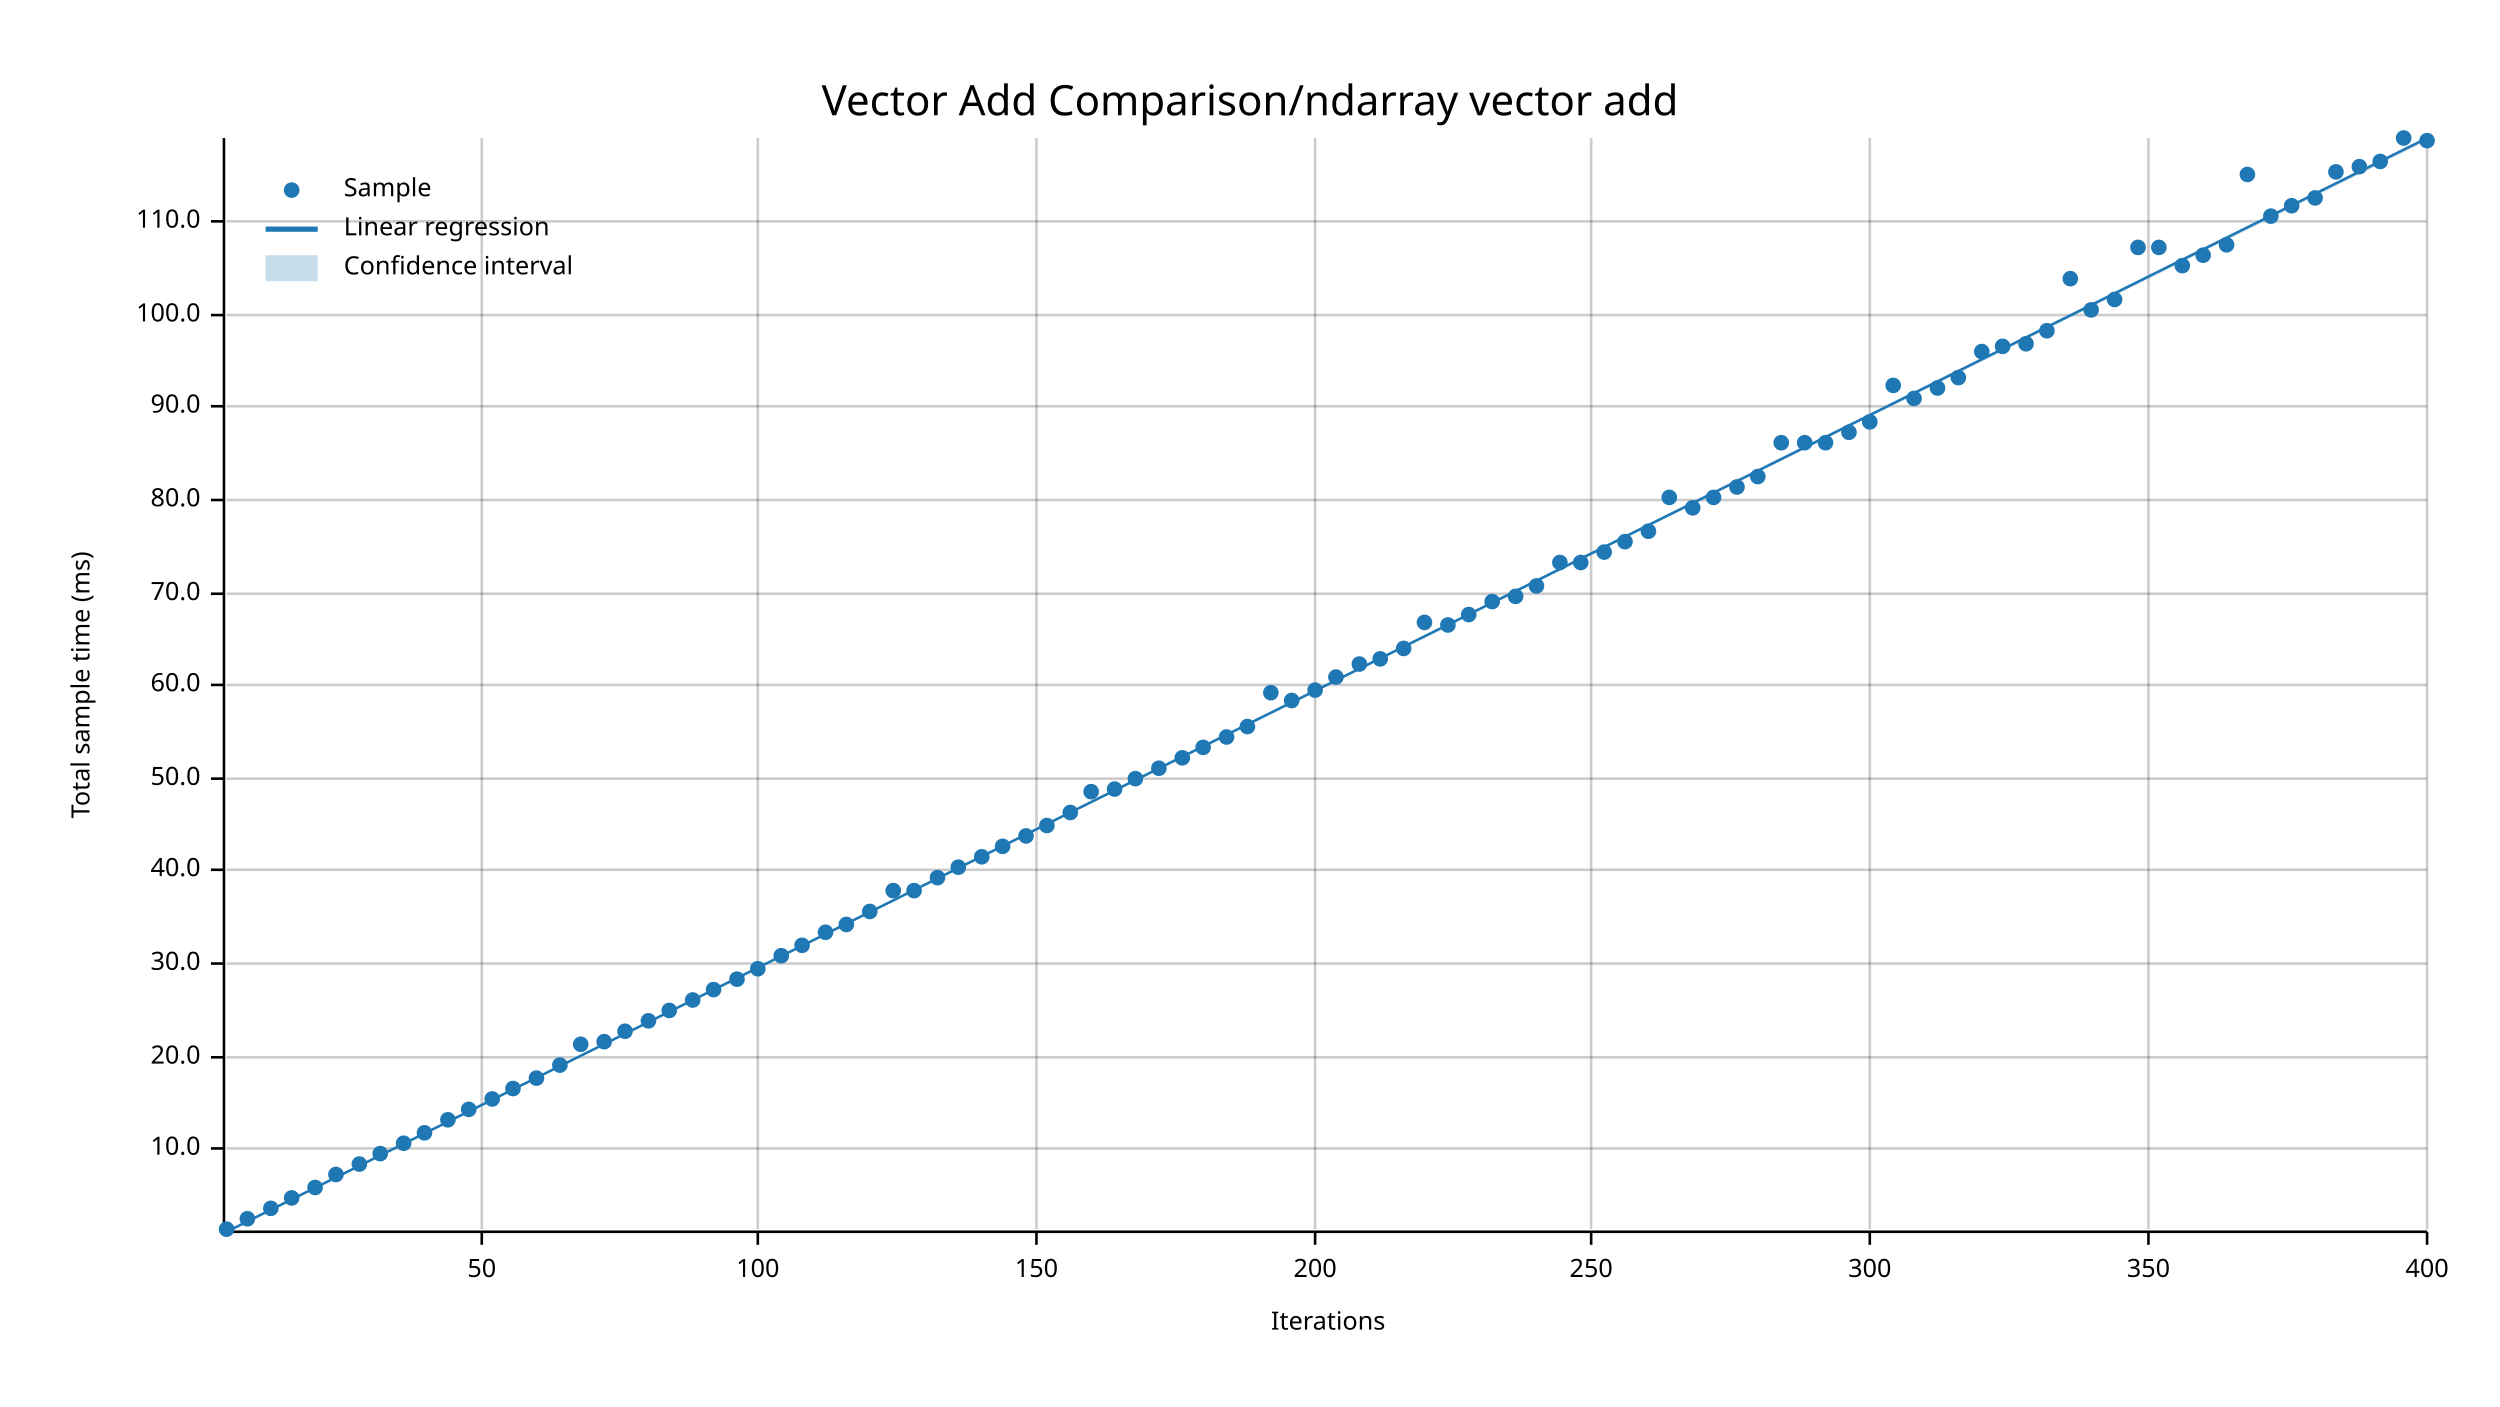
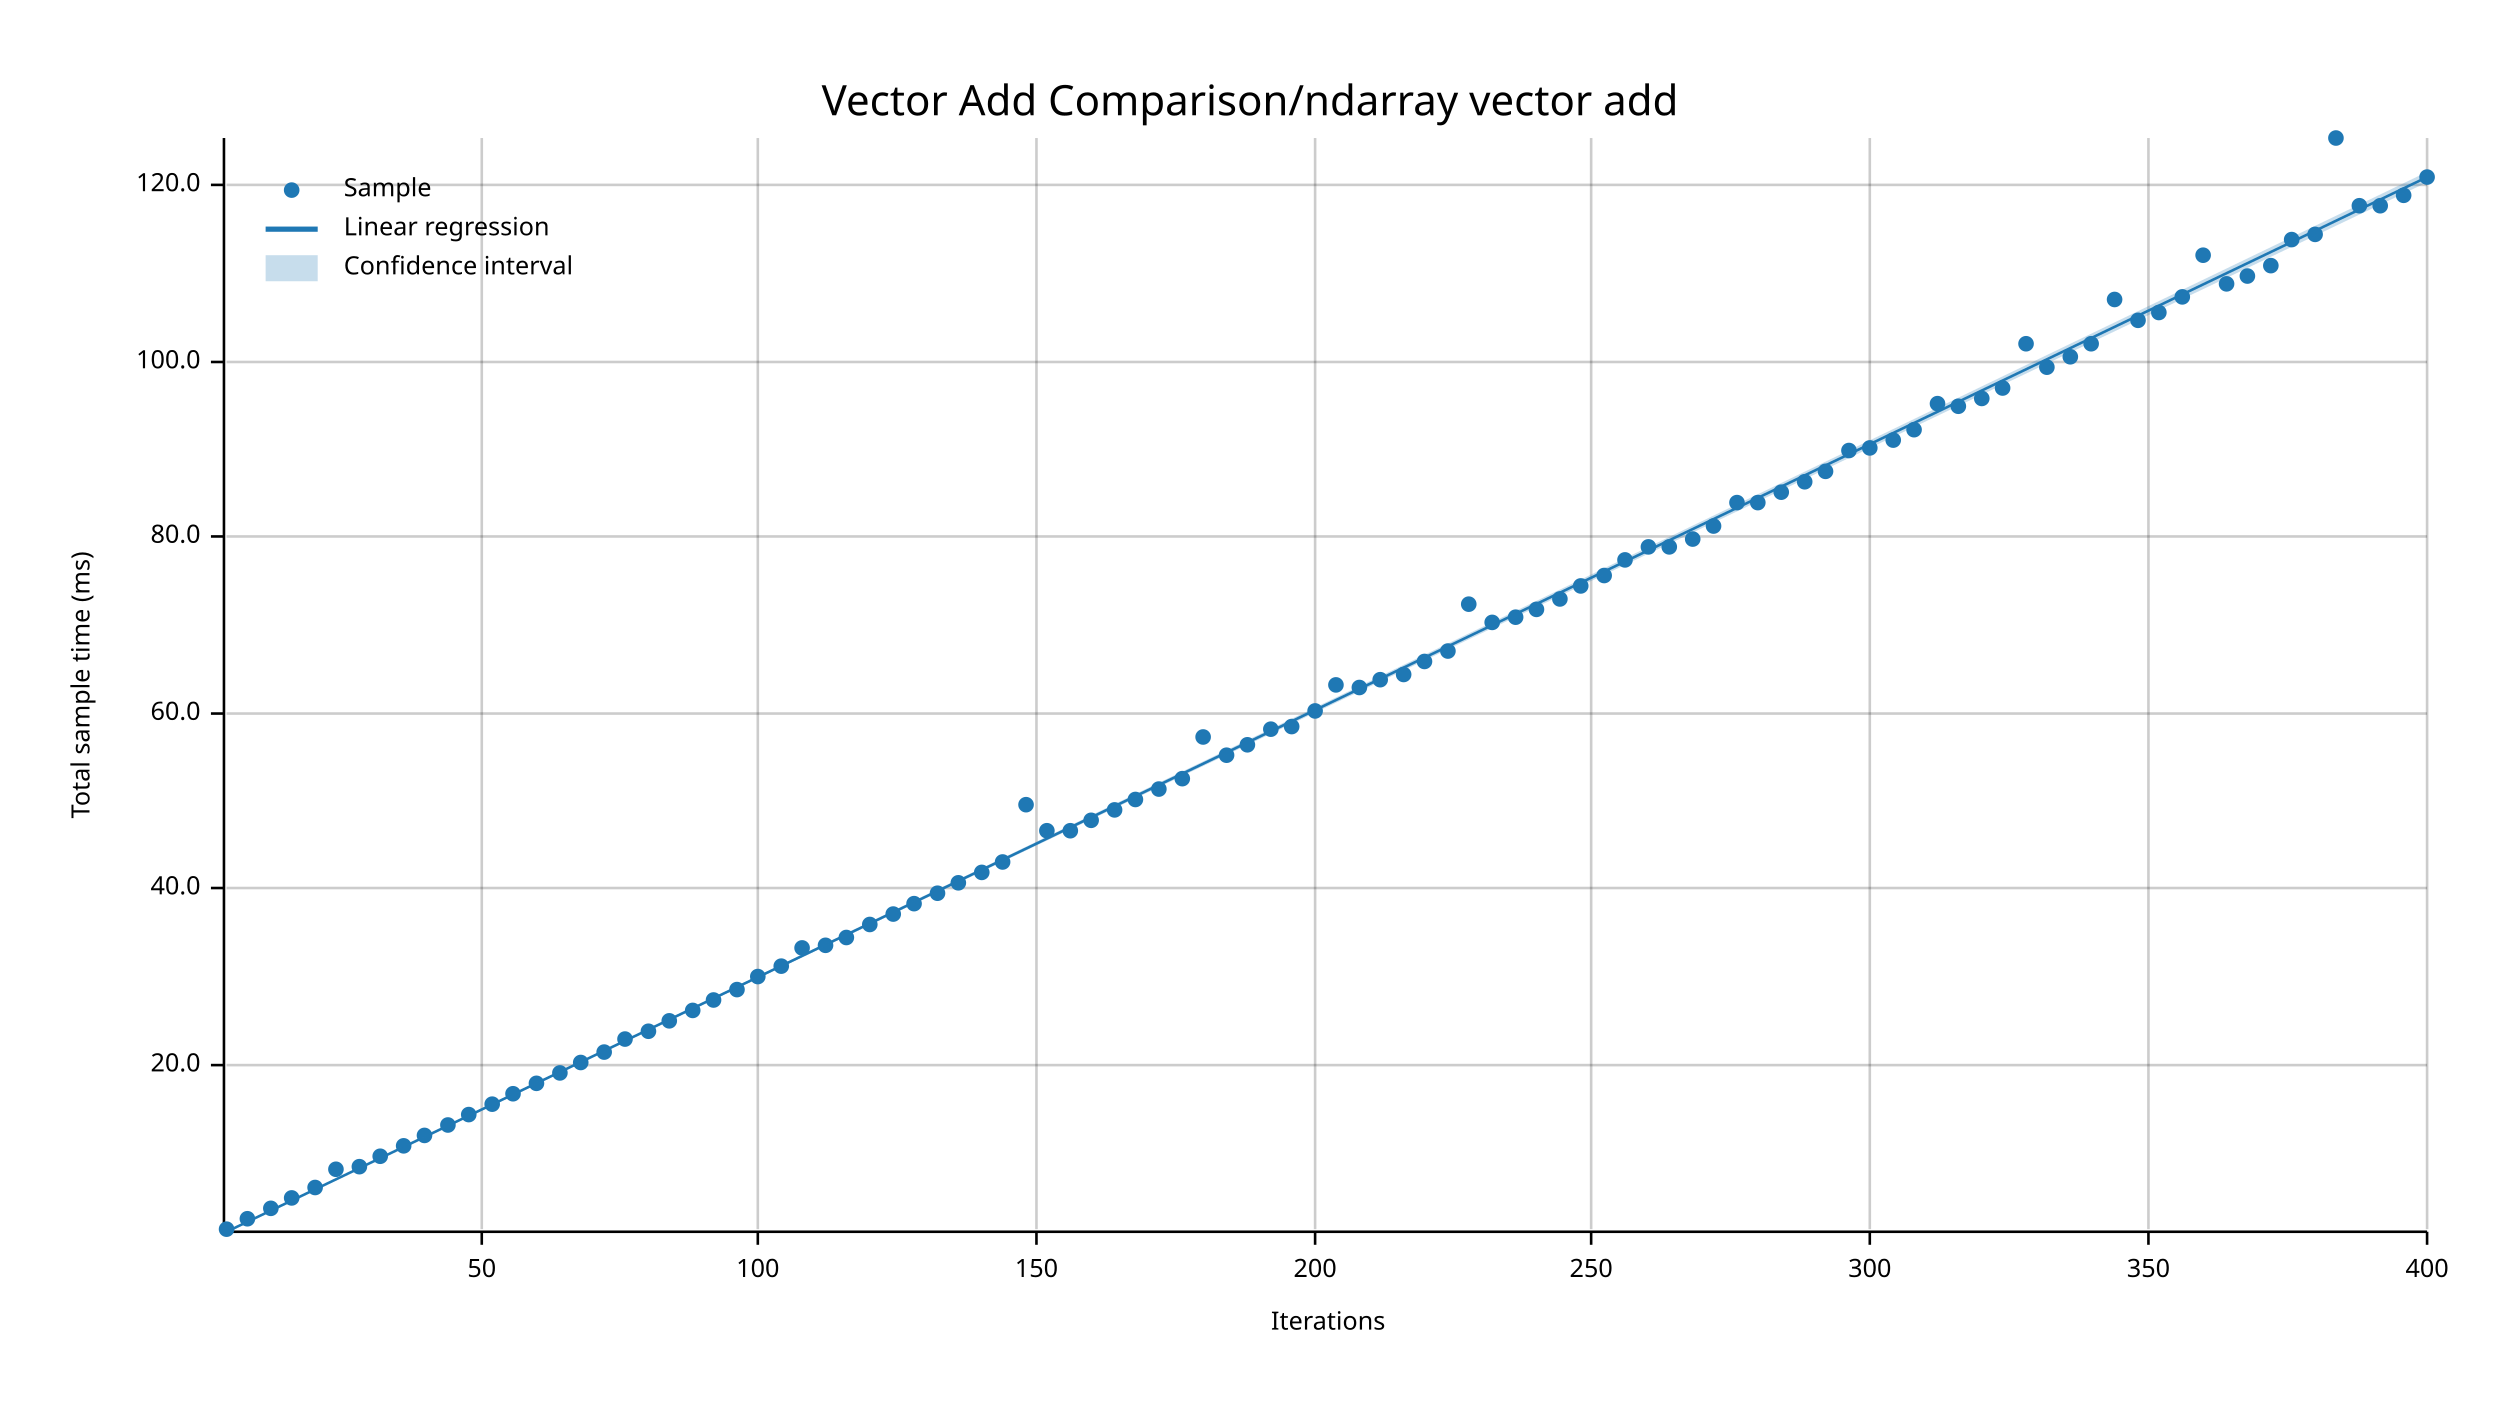
<svg xmlns="http://www.w3.org/2000/svg" width="960" height="540" viewBox="0 0 960 540">
  <text x="480" y="32" dy="0.76em" text-anchor="middle" font-family="sans-serif" font-size="16.129" opacity="1" fill="#000000">
Vector Add Comparison/ndarray vector add
</text>
  <text x="27" y="263" dy="0.76em" text-anchor="middle" font-family="sans-serif" font-size="9.677" opacity="1" fill="#000000" transform="rotate(270, 27, 263)">
Total sample time (ms)
</text>
  <text x="510" y="513" dy="-0.5ex" text-anchor="middle" font-family="sans-serif" font-size="9.677" opacity="1" fill="#000000">
Iterations
</text>
  <line opacity="0.2" stroke="#000000" stroke-width="1" x1="185" y1="472" x2="185" y2="53" />
  <line opacity="0.2" stroke="#000000" stroke-width="1" x1="291" y1="472" x2="291" y2="53" />
  <line opacity="0.2" stroke="#000000" stroke-width="1" x1="398" y1="472" x2="398" y2="53" />
  <line opacity="0.2" stroke="#000000" stroke-width="1" x1="505" y1="472" x2="505" y2="53" />
  <line opacity="0.2" stroke="#000000" stroke-width="1" x1="611" y1="472" x2="611" y2="53" />
  <line opacity="0.2" stroke="#000000" stroke-width="1" x1="718" y1="472" x2="718" y2="53" />
  <line opacity="0.2" stroke="#000000" stroke-width="1" x1="825" y1="472" x2="825" y2="53" />
  <line opacity="0.2" stroke="#000000" stroke-width="1" x1="932" y1="472" x2="932" y2="53" />
-   <line opacity="0.2" stroke="#000000" stroke-width="1" x1="87" y1="441" x2="932" y2="441" />
-   <line opacity="0.2" stroke="#000000" stroke-width="1" x1="87" y1="406" x2="932" y2="406" />
-   <line opacity="0.2" stroke="#000000" stroke-width="1" x1="87" y1="370" x2="932" y2="370" />
-   <line opacity="0.2" stroke="#000000" stroke-width="1" x1="87" y1="334" x2="932" y2="334" />
-   <line opacity="0.2" stroke="#000000" stroke-width="1" x1="87" y1="299" x2="932" y2="299" />
-   <line opacity="0.2" stroke="#000000" stroke-width="1" x1="87" y1="263" x2="932" y2="263" />
-   <line opacity="0.2" stroke="#000000" stroke-width="1" x1="87" y1="228" x2="932" y2="228" />
-   <line opacity="0.2" stroke="#000000" stroke-width="1" x1="87" y1="192" x2="932" y2="192" />
-   <line opacity="0.2" stroke="#000000" stroke-width="1" x1="87" y1="156" x2="932" y2="156" />
-   <line opacity="0.2" stroke="#000000" stroke-width="1" x1="87" y1="121" x2="932" y2="121" />
-   <line opacity="0.2" stroke="#000000" stroke-width="1" x1="87" y1="85" x2="932" y2="85" />
+   <line opacity="0.2" stroke="#000000" stroke-width="1" x1="87" y1="409" x2="932" y2="409" />
+   <line opacity="0.2" stroke="#000000" stroke-width="1" x1="87" y1="341" x2="932" y2="341" />
+   <line opacity="0.2" stroke="#000000" stroke-width="1" x1="87" y1="274" x2="932" y2="274" />
+   <line opacity="0.2" stroke="#000000" stroke-width="1" x1="87" y1="206" x2="932" y2="206" />
+   <line opacity="0.2" stroke="#000000" stroke-width="1" x1="87" y1="139" x2="932" y2="139" />
+   <line opacity="0.2" stroke="#000000" stroke-width="1" x1="87" y1="71" x2="932" y2="71" />
  <polyline fill="none" opacity="1" stroke="#000000" stroke-width="1" points="86,53 86,472 " />
-   <text x="77" y="441" dy="0.5ex" text-anchor="end" font-family="sans-serif" font-size="9.677" opacity="1" fill="#000000">
- 10.0
- </text>
-   <polyline fill="none" opacity="1" stroke="#000000" stroke-width="1" points="81,441 86,441 " />
-   <text x="77" y="406" dy="0.5ex" text-anchor="end" font-family="sans-serif" font-size="9.677" opacity="1" fill="#000000">
+   <text x="77" y="409" dy="0.5ex" text-anchor="end" font-family="sans-serif" font-size="9.677" opacity="1" fill="#000000">
20.0
</text>
-   <polyline fill="none" opacity="1" stroke="#000000" stroke-width="1" points="81,406 86,406 " />
-   <text x="77" y="370" dy="0.5ex" text-anchor="end" font-family="sans-serif" font-size="9.677" opacity="1" fill="#000000">
- 30.0
- </text>
-   <polyline fill="none" opacity="1" stroke="#000000" stroke-width="1" points="81,370 86,370 " />
-   <text x="77" y="334" dy="0.5ex" text-anchor="end" font-family="sans-serif" font-size="9.677" opacity="1" fill="#000000">
+   <polyline fill="none" opacity="1" stroke="#000000" stroke-width="1" points="81,409 86,409 " />
+   <text x="77" y="341" dy="0.5ex" text-anchor="end" font-family="sans-serif" font-size="9.677" opacity="1" fill="#000000">
40.0
</text>
-   <polyline fill="none" opacity="1" stroke="#000000" stroke-width="1" points="81,334 86,334 " />
-   <text x="77" y="299" dy="0.5ex" text-anchor="end" font-family="sans-serif" font-size="9.677" opacity="1" fill="#000000">
- 50.0
- </text>
-   <polyline fill="none" opacity="1" stroke="#000000" stroke-width="1" points="81,299 86,299 " />
-   <text x="77" y="263" dy="0.5ex" text-anchor="end" font-family="sans-serif" font-size="9.677" opacity="1" fill="#000000">
+   <polyline fill="none" opacity="1" stroke="#000000" stroke-width="1" points="81,341 86,341 " />
+   <text x="77" y="274" dy="0.5ex" text-anchor="end" font-family="sans-serif" font-size="9.677" opacity="1" fill="#000000">
60.0
</text>
-   <polyline fill="none" opacity="1" stroke="#000000" stroke-width="1" points="81,263 86,263 " />
-   <text x="77" y="228" dy="0.5ex" text-anchor="end" font-family="sans-serif" font-size="9.677" opacity="1" fill="#000000">
- 70.0
- </text>
-   <polyline fill="none" opacity="1" stroke="#000000" stroke-width="1" points="81,228 86,228 " />
-   <text x="77" y="192" dy="0.5ex" text-anchor="end" font-family="sans-serif" font-size="9.677" opacity="1" fill="#000000">
+   <polyline fill="none" opacity="1" stroke="#000000" stroke-width="1" points="81,274 86,274 " />
+   <text x="77" y="206" dy="0.5ex" text-anchor="end" font-family="sans-serif" font-size="9.677" opacity="1" fill="#000000">
80.0
</text>
-   <polyline fill="none" opacity="1" stroke="#000000" stroke-width="1" points="81,192 86,192 " />
-   <text x="77" y="156" dy="0.5ex" text-anchor="end" font-family="sans-serif" font-size="9.677" opacity="1" fill="#000000">
- 90.0
- </text>
-   <polyline fill="none" opacity="1" stroke="#000000" stroke-width="1" points="81,156 86,156 " />
-   <text x="77" y="121" dy="0.5ex" text-anchor="end" font-family="sans-serif" font-size="9.677" opacity="1" fill="#000000">
+   <polyline fill="none" opacity="1" stroke="#000000" stroke-width="1" points="81,206 86,206 " />
+   <text x="77" y="139" dy="0.5ex" text-anchor="end" font-family="sans-serif" font-size="9.677" opacity="1" fill="#000000">
100.0
</text>
-   <polyline fill="none" opacity="1" stroke="#000000" stroke-width="1" points="81,121 86,121 " />
-   <text x="77" y="85" dy="0.5ex" text-anchor="end" font-family="sans-serif" font-size="9.677" opacity="1" fill="#000000">
- 110.0
+   <polyline fill="none" opacity="1" stroke="#000000" stroke-width="1" points="81,139 86,139 " />
+   <text x="77" y="71" dy="0.5ex" text-anchor="end" font-family="sans-serif" font-size="9.677" opacity="1" fill="#000000">
+ 120.0
</text>
-   <polyline fill="none" opacity="1" stroke="#000000" stroke-width="1" points="81,85 86,85 " />
+   <polyline fill="none" opacity="1" stroke="#000000" stroke-width="1" points="81,71 86,71 " />
  <polyline fill="none" opacity="1" stroke="#000000" stroke-width="1" points="87,473 932,473 " />
  <text x="185" y="483" dy="0.76em" text-anchor="middle" font-family="sans-serif" font-size="9.677" opacity="1" fill="#000000">
50
</text>
  <polyline fill="none" opacity="1" stroke="#000000" stroke-width="1" points="185,473 185,478 " />
  <text x="291" y="483" dy="0.76em" text-anchor="middle" font-family="sans-serif" font-size="9.677" opacity="1" fill="#000000">
100
</text>
  <polyline fill="none" opacity="1" stroke="#000000" stroke-width="1" points="291,473 291,478 " />
  <text x="398" y="483" dy="0.76em" text-anchor="middle" font-family="sans-serif" font-size="9.677" opacity="1" fill="#000000">
150
</text>
  <polyline fill="none" opacity="1" stroke="#000000" stroke-width="1" points="398,473 398,478 " />
  <text x="505" y="483" dy="0.76em" text-anchor="middle" font-family="sans-serif" font-size="9.677" opacity="1" fill="#000000">
200
</text>
  <polyline fill="none" opacity="1" stroke="#000000" stroke-width="1" points="505,473 505,478 " />
  <text x="611" y="483" dy="0.76em" text-anchor="middle" font-family="sans-serif" font-size="9.677" opacity="1" fill="#000000">
250
</text>
  <polyline fill="none" opacity="1" stroke="#000000" stroke-width="1" points="611,473 611,478 " />
  <text x="718" y="483" dy="0.76em" text-anchor="middle" font-family="sans-serif" font-size="9.677" opacity="1" fill="#000000">
300
</text>
  <polyline fill="none" opacity="1" stroke="#000000" stroke-width="1" points="718,473 718,478 " />
  <text x="825" y="483" dy="0.76em" text-anchor="middle" font-family="sans-serif" font-size="9.677" opacity="1" fill="#000000">
350
</text>
  <polyline fill="none" opacity="1" stroke="#000000" stroke-width="1" points="825,473 825,478 " />
  <text x="932" y="483" dy="0.76em" text-anchor="middle" font-family="sans-serif" font-size="9.677" opacity="1" fill="#000000">
400
</text>
  <polyline fill="none" opacity="1" stroke="#000000" stroke-width="1" points="932,473 932,478 " />
  <circle cx="87" cy="472" r="3" opacity="1" fill="#1F78B4" stroke="none" stroke-width="1" />
  <circle cx="95" cy="468" r="3" opacity="1" fill="#1F78B4" stroke="none" stroke-width="1" />
  <circle cx="104" cy="464" r="3" opacity="1" fill="#1F78B4" stroke="none" stroke-width="1" />
  <circle cx="112" cy="460" r="3" opacity="1" fill="#1F78B4" stroke="none" stroke-width="1" />
  <circle cx="121" cy="456" r="3" opacity="1" fill="#1F78B4" stroke="none" stroke-width="1" />
-   <circle cx="129" cy="451" r="3" opacity="1" fill="#1F78B4" stroke="none" stroke-width="1" />
-   <circle cx="138" cy="447" r="3" opacity="1" fill="#1F78B4" stroke="none" stroke-width="1" />
-   <circle cx="146" cy="443" r="3" opacity="1" fill="#1F78B4" stroke="none" stroke-width="1" />
-   <circle cx="155" cy="439" r="3" opacity="1" fill="#1F78B4" stroke="none" stroke-width="1" />
-   <circle cx="163" cy="435" r="3" opacity="1" fill="#1F78B4" stroke="none" stroke-width="1" />
-   <circle cx="172" cy="430" r="3" opacity="1" fill="#1F78B4" stroke="none" stroke-width="1" />
-   <circle cx="180" cy="426" r="3" opacity="1" fill="#1F78B4" stroke="none" stroke-width="1" />
-   <circle cx="189" cy="422" r="3" opacity="1" fill="#1F78B4" stroke="none" stroke-width="1" />
-   <circle cx="197" cy="418" r="3" opacity="1" fill="#1F78B4" stroke="none" stroke-width="1" />
-   <circle cx="206" cy="414" r="3" opacity="1" fill="#1F78B4" stroke="none" stroke-width="1" />
-   <circle cx="215" cy="409" r="3" opacity="1" fill="#1F78B4" stroke="none" stroke-width="1" />
-   <circle cx="223" cy="401" r="3" opacity="1" fill="#1F78B4" stroke="none" stroke-width="1" />
-   <circle cx="232" cy="400" r="3" opacity="1" fill="#1F78B4" stroke="none" stroke-width="1" />
-   <circle cx="240" cy="396" r="3" opacity="1" fill="#1F78B4" stroke="none" stroke-width="1" />
-   <circle cx="249" cy="392" r="3" opacity="1" fill="#1F78B4" stroke="none" stroke-width="1" />
-   <circle cx="257" cy="388" r="3" opacity="1" fill="#1F78B4" stroke="none" stroke-width="1" />
-   <circle cx="266" cy="384" r="3" opacity="1" fill="#1F78B4" stroke="none" stroke-width="1" />
-   <circle cx="274" cy="380" r="3" opacity="1" fill="#1F78B4" stroke="none" stroke-width="1" />
-   <circle cx="283" cy="376" r="3" opacity="1" fill="#1F78B4" stroke="none" stroke-width="1" />
-   <circle cx="291" cy="372" r="3" opacity="1" fill="#1F78B4" stroke="none" stroke-width="1" />
-   <circle cx="300" cy="367" r="3" opacity="1" fill="#1F78B4" stroke="none" stroke-width="1" />
-   <circle cx="308" cy="363" r="3" opacity="1" fill="#1F78B4" stroke="none" stroke-width="1" />
-   <circle cx="317" cy="358" r="3" opacity="1" fill="#1F78B4" stroke="none" stroke-width="1" />
-   <circle cx="325" cy="355" r="3" opacity="1" fill="#1F78B4" stroke="none" stroke-width="1" />
-   <circle cx="334" cy="350" r="3" opacity="1" fill="#1F78B4" stroke="none" stroke-width="1" />
-   <circle cx="343" cy="342" r="3" opacity="1" fill="#1F78B4" stroke="none" stroke-width="1" />
-   <circle cx="351" cy="342" r="3" opacity="1" fill="#1F78B4" stroke="none" stroke-width="1" />
-   <circle cx="360" cy="337" r="3" opacity="1" fill="#1F78B4" stroke="none" stroke-width="1" />
-   <circle cx="368" cy="333" r="3" opacity="1" fill="#1F78B4" stroke="none" stroke-width="1" />
-   <circle cx="377" cy="329" r="3" opacity="1" fill="#1F78B4" stroke="none" stroke-width="1" />
-   <circle cx="385" cy="325" r="3" opacity="1" fill="#1F78B4" stroke="none" stroke-width="1" />
-   <circle cx="394" cy="321" r="3" opacity="1" fill="#1F78B4" stroke="none" stroke-width="1" />
-   <circle cx="402" cy="317" r="3" opacity="1" fill="#1F78B4" stroke="none" stroke-width="1" />
-   <circle cx="411" cy="312" r="3" opacity="1" fill="#1F78B4" stroke="none" stroke-width="1" />
-   <circle cx="419" cy="304" r="3" opacity="1" fill="#1F78B4" stroke="none" stroke-width="1" />
-   <circle cx="428" cy="303" r="3" opacity="1" fill="#1F78B4" stroke="none" stroke-width="1" />
-   <circle cx="436" cy="299" r="3" opacity="1" fill="#1F78B4" stroke="none" stroke-width="1" />
-   <circle cx="445" cy="295" r="3" opacity="1" fill="#1F78B4" stroke="none" stroke-width="1" />
-   <circle cx="454" cy="291" r="3" opacity="1" fill="#1F78B4" stroke="none" stroke-width="1" />
-   <circle cx="462" cy="287" r="3" opacity="1" fill="#1F78B4" stroke="none" stroke-width="1" />
-   <circle cx="471" cy="283" r="3" opacity="1" fill="#1F78B4" stroke="none" stroke-width="1" />
-   <circle cx="479" cy="279" r="3" opacity="1" fill="#1F78B4" stroke="none" stroke-width="1" />
-   <circle cx="488" cy="266" r="3" opacity="1" fill="#1F78B4" stroke="none" stroke-width="1" />
-   <circle cx="496" cy="269" r="3" opacity="1" fill="#1F78B4" stroke="none" stroke-width="1" />
-   <circle cx="505" cy="265" r="3" opacity="1" fill="#1F78B4" stroke="none" stroke-width="1" />
-   <circle cx="513" cy="260" r="3" opacity="1" fill="#1F78B4" stroke="none" stroke-width="1" />
-   <circle cx="522" cy="255" r="3" opacity="1" fill="#1F78B4" stroke="none" stroke-width="1" />
-   <circle cx="530" cy="253" r="3" opacity="1" fill="#1F78B4" stroke="none" stroke-width="1" />
-   <circle cx="539" cy="249" r="3" opacity="1" fill="#1F78B4" stroke="none" stroke-width="1" />
-   <circle cx="547" cy="239" r="3" opacity="1" fill="#1F78B4" stroke="none" stroke-width="1" />
-   <circle cx="556" cy="240" r="3" opacity="1" fill="#1F78B4" stroke="none" stroke-width="1" />
-   <circle cx="564" cy="236" r="3" opacity="1" fill="#1F78B4" stroke="none" stroke-width="1" />
-   <circle cx="573" cy="231" r="3" opacity="1" fill="#1F78B4" stroke="none" stroke-width="1" />
-   <circle cx="582" cy="229" r="3" opacity="1" fill="#1F78B4" stroke="none" stroke-width="1" />
-   <circle cx="590" cy="225" r="3" opacity="1" fill="#1F78B4" stroke="none" stroke-width="1" />
-   <circle cx="599" cy="216" r="3" opacity="1" fill="#1F78B4" stroke="none" stroke-width="1" />
-   <circle cx="607" cy="216" r="3" opacity="1" fill="#1F78B4" stroke="none" stroke-width="1" />
-   <circle cx="616" cy="212" r="3" opacity="1" fill="#1F78B4" stroke="none" stroke-width="1" />
-   <circle cx="624" cy="208" r="3" opacity="1" fill="#1F78B4" stroke="none" stroke-width="1" />
-   <circle cx="633" cy="204" r="3" opacity="1" fill="#1F78B4" stroke="none" stroke-width="1" />
-   <circle cx="641" cy="191" r="3" opacity="1" fill="#1F78B4" stroke="none" stroke-width="1" />
-   <circle cx="650" cy="195" r="3" opacity="1" fill="#1F78B4" stroke="none" stroke-width="1" />
-   <circle cx="658" cy="191" r="3" opacity="1" fill="#1F78B4" stroke="none" stroke-width="1" />
-   <circle cx="667" cy="187" r="3" opacity="1" fill="#1F78B4" stroke="none" stroke-width="1" />
-   <circle cx="675" cy="183" r="3" opacity="1" fill="#1F78B4" stroke="none" stroke-width="1" />
-   <circle cx="684" cy="170" r="3" opacity="1" fill="#1F78B4" stroke="none" stroke-width="1" />
-   <circle cx="693" cy="170" r="3" opacity="1" fill="#1F78B4" stroke="none" stroke-width="1" />
-   <circle cx="701" cy="170" r="3" opacity="1" fill="#1F78B4" stroke="none" stroke-width="1" />
-   <circle cx="710" cy="166" r="3" opacity="1" fill="#1F78B4" stroke="none" stroke-width="1" />
-   <circle cx="718" cy="162" r="3" opacity="1" fill="#1F78B4" stroke="none" stroke-width="1" />
-   <circle cx="727" cy="148" r="3" opacity="1" fill="#1F78B4" stroke="none" stroke-width="1" />
-   <circle cx="735" cy="153" r="3" opacity="1" fill="#1F78B4" stroke="none" stroke-width="1" />
-   <circle cx="744" cy="149" r="3" opacity="1" fill="#1F78B4" stroke="none" stroke-width="1" />
-   <circle cx="752" cy="145" r="3" opacity="1" fill="#1F78B4" stroke="none" stroke-width="1" />
-   <circle cx="761" cy="135" r="3" opacity="1" fill="#1F78B4" stroke="none" stroke-width="1" />
-   <circle cx="769" cy="133" r="3" opacity="1" fill="#1F78B4" stroke="none" stroke-width="1" />
+   <circle cx="129" cy="449" r="3" opacity="1" fill="#1F78B4" stroke="none" stroke-width="1" />
+   <circle cx="138" cy="448" r="3" opacity="1" fill="#1F78B4" stroke="none" stroke-width="1" />
+   <circle cx="146" cy="444" r="3" opacity="1" fill="#1F78B4" stroke="none" stroke-width="1" />
+   <circle cx="155" cy="440" r="3" opacity="1" fill="#1F78B4" stroke="none" stroke-width="1" />
+   <circle cx="163" cy="436" r="3" opacity="1" fill="#1F78B4" stroke="none" stroke-width="1" />
+   <circle cx="172" cy="432" r="3" opacity="1" fill="#1F78B4" stroke="none" stroke-width="1" />
+   <circle cx="180" cy="428" r="3" opacity="1" fill="#1F78B4" stroke="none" stroke-width="1" />
+   <circle cx="189" cy="424" r="3" opacity="1" fill="#1F78B4" stroke="none" stroke-width="1" />
+   <circle cx="197" cy="420" r="3" opacity="1" fill="#1F78B4" stroke="none" stroke-width="1" />
+   <circle cx="206" cy="416" r="3" opacity="1" fill="#1F78B4" stroke="none" stroke-width="1" />
+   <circle cx="215" cy="412" r="3" opacity="1" fill="#1F78B4" stroke="none" stroke-width="1" />
+   <circle cx="223" cy="408" r="3" opacity="1" fill="#1F78B4" stroke="none" stroke-width="1" />
+   <circle cx="232" cy="404" r="3" opacity="1" fill="#1F78B4" stroke="none" stroke-width="1" />
+   <circle cx="240" cy="399" r="3" opacity="1" fill="#1F78B4" stroke="none" stroke-width="1" />
+   <circle cx="249" cy="396" r="3" opacity="1" fill="#1F78B4" stroke="none" stroke-width="1" />
+   <circle cx="257" cy="392" r="3" opacity="1" fill="#1F78B4" stroke="none" stroke-width="1" />
+   <circle cx="266" cy="388" r="3" opacity="1" fill="#1F78B4" stroke="none" stroke-width="1" />
+   <circle cx="274" cy="384" r="3" opacity="1" fill="#1F78B4" stroke="none" stroke-width="1" />
+   <circle cx="283" cy="380" r="3" opacity="1" fill="#1F78B4" stroke="none" stroke-width="1" />
+   <circle cx="291" cy="375" r="3" opacity="1" fill="#1F78B4" stroke="none" stroke-width="1" />
+   <circle cx="300" cy="371" r="3" opacity="1" fill="#1F78B4" stroke="none" stroke-width="1" />
+   <circle cx="308" cy="364" r="3" opacity="1" fill="#1F78B4" stroke="none" stroke-width="1" />
+   <circle cx="317" cy="363" r="3" opacity="1" fill="#1F78B4" stroke="none" stroke-width="1" />
+   <circle cx="325" cy="360" r="3" opacity="1" fill="#1F78B4" stroke="none" stroke-width="1" />
+   <circle cx="334" cy="355" r="3" opacity="1" fill="#1F78B4" stroke="none" stroke-width="1" />
+   <circle cx="343" cy="351" r="3" opacity="1" fill="#1F78B4" stroke="none" stroke-width="1" />
+   <circle cx="351" cy="347" r="3" opacity="1" fill="#1F78B4" stroke="none" stroke-width="1" />
+   <circle cx="360" cy="343" r="3" opacity="1" fill="#1F78B4" stroke="none" stroke-width="1" />
+   <circle cx="368" cy="339" r="3" opacity="1" fill="#1F78B4" stroke="none" stroke-width="1" />
+   <circle cx="377" cy="335" r="3" opacity="1" fill="#1F78B4" stroke="none" stroke-width="1" />
+   <circle cx="385" cy="331" r="3" opacity="1" fill="#1F78B4" stroke="none" stroke-width="1" />
+   <circle cx="394" cy="309" r="3" opacity="1" fill="#1F78B4" stroke="none" stroke-width="1" />
+   <circle cx="402" cy="319" r="3" opacity="1" fill="#1F78B4" stroke="none" stroke-width="1" />
+   <circle cx="411" cy="319" r="3" opacity="1" fill="#1F78B4" stroke="none" stroke-width="1" />
+   <circle cx="419" cy="315" r="3" opacity="1" fill="#1F78B4" stroke="none" stroke-width="1" />
+   <circle cx="428" cy="311" r="3" opacity="1" fill="#1F78B4" stroke="none" stroke-width="1" />
+   <circle cx="436" cy="307" r="3" opacity="1" fill="#1F78B4" stroke="none" stroke-width="1" />
+   <circle cx="445" cy="303" r="3" opacity="1" fill="#1F78B4" stroke="none" stroke-width="1" />
+   <circle cx="454" cy="299" r="3" opacity="1" fill="#1F78B4" stroke="none" stroke-width="1" />
+   <circle cx="462" cy="283" r="3" opacity="1" fill="#1F78B4" stroke="none" stroke-width="1" />
+   <circle cx="471" cy="290" r="3" opacity="1" fill="#1F78B4" stroke="none" stroke-width="1" />
+   <circle cx="479" cy="286" r="3" opacity="1" fill="#1F78B4" stroke="none" stroke-width="1" />
+   <circle cx="488" cy="280" r="3" opacity="1" fill="#1F78B4" stroke="none" stroke-width="1" />
+   <circle cx="496" cy="279" r="3" opacity="1" fill="#1F78B4" stroke="none" stroke-width="1" />
+   <circle cx="505" cy="273" r="3" opacity="1" fill="#1F78B4" stroke="none" stroke-width="1" />
+   <circle cx="513" cy="263" r="3" opacity="1" fill="#1F78B4" stroke="none" stroke-width="1" />
+   <circle cx="522" cy="264" r="3" opacity="1" fill="#1F78B4" stroke="none" stroke-width="1" />
+   <circle cx="530" cy="261" r="3" opacity="1" fill="#1F78B4" stroke="none" stroke-width="1" />
+   <circle cx="539" cy="259" r="3" opacity="1" fill="#1F78B4" stroke="none" stroke-width="1" />
+   <circle cx="547" cy="254" r="3" opacity="1" fill="#1F78B4" stroke="none" stroke-width="1" />
+   <circle cx="556" cy="250" r="3" opacity="1" fill="#1F78B4" stroke="none" stroke-width="1" />
+   <circle cx="564" cy="232" r="3" opacity="1" fill="#1F78B4" stroke="none" stroke-width="1" />
+   <circle cx="573" cy="239" r="3" opacity="1" fill="#1F78B4" stroke="none" stroke-width="1" />
+   <circle cx="582" cy="237" r="3" opacity="1" fill="#1F78B4" stroke="none" stroke-width="1" />
+   <circle cx="590" cy="234" r="3" opacity="1" fill="#1F78B4" stroke="none" stroke-width="1" />
+   <circle cx="599" cy="230" r="3" opacity="1" fill="#1F78B4" stroke="none" stroke-width="1" />
+   <circle cx="607" cy="225" r="3" opacity="1" fill="#1F78B4" stroke="none" stroke-width="1" />
+   <circle cx="616" cy="221" r="3" opacity="1" fill="#1F78B4" stroke="none" stroke-width="1" />
+   <circle cx="624" cy="215" r="3" opacity="1" fill="#1F78B4" stroke="none" stroke-width="1" />
+   <circle cx="633" cy="210" r="3" opacity="1" fill="#1F78B4" stroke="none" stroke-width="1" />
+   <circle cx="641" cy="210" r="3" opacity="1" fill="#1F78B4" stroke="none" stroke-width="1" />
+   <circle cx="650" cy="207" r="3" opacity="1" fill="#1F78B4" stroke="none" stroke-width="1" />
+   <circle cx="658" cy="202" r="3" opacity="1" fill="#1F78B4" stroke="none" stroke-width="1" />
+   <circle cx="667" cy="193" r="3" opacity="1" fill="#1F78B4" stroke="none" stroke-width="1" />
+   <circle cx="675" cy="193" r="3" opacity="1" fill="#1F78B4" stroke="none" stroke-width="1" />
+   <circle cx="684" cy="189" r="3" opacity="1" fill="#1F78B4" stroke="none" stroke-width="1" />
+   <circle cx="693" cy="185" r="3" opacity="1" fill="#1F78B4" stroke="none" stroke-width="1" />
+   <circle cx="701" cy="181" r="3" opacity="1" fill="#1F78B4" stroke="none" stroke-width="1" />
+   <circle cx="710" cy="173" r="3" opacity="1" fill="#1F78B4" stroke="none" stroke-width="1" />
+   <circle cx="718" cy="172" r="3" opacity="1" fill="#1F78B4" stroke="none" stroke-width="1" />
+   <circle cx="727" cy="169" r="3" opacity="1" fill="#1F78B4" stroke="none" stroke-width="1" />
+   <circle cx="735" cy="165" r="3" opacity="1" fill="#1F78B4" stroke="none" stroke-width="1" />
+   <circle cx="744" cy="155" r="3" opacity="1" fill="#1F78B4" stroke="none" stroke-width="1" />
+   <circle cx="752" cy="156" r="3" opacity="1" fill="#1F78B4" stroke="none" stroke-width="1" />
+   <circle cx="761" cy="153" r="3" opacity="1" fill="#1F78B4" stroke="none" stroke-width="1" />
+   <circle cx="769" cy="149" r="3" opacity="1" fill="#1F78B4" stroke="none" stroke-width="1" />
  <circle cx="778" cy="132" r="3" opacity="1" fill="#1F78B4" stroke="none" stroke-width="1" />
-   <circle cx="786" cy="127" r="3" opacity="1" fill="#1F78B4" stroke="none" stroke-width="1" />
-   <circle cx="795" cy="107" r="3" opacity="1" fill="#1F78B4" stroke="none" stroke-width="1" />
-   <circle cx="803" cy="119" r="3" opacity="1" fill="#1F78B4" stroke="none" stroke-width="1" />
+   <circle cx="786" cy="141" r="3" opacity="1" fill="#1F78B4" stroke="none" stroke-width="1" />
+   <circle cx="795" cy="137" r="3" opacity="1" fill="#1F78B4" stroke="none" stroke-width="1" />
+   <circle cx="803" cy="132" r="3" opacity="1" fill="#1F78B4" stroke="none" stroke-width="1" />
  <circle cx="812" cy="115" r="3" opacity="1" fill="#1F78B4" stroke="none" stroke-width="1" />
-   <circle cx="821" cy="95" r="3" opacity="1" fill="#1F78B4" stroke="none" stroke-width="1" />
-   <circle cx="829" cy="95" r="3" opacity="1" fill="#1F78B4" stroke="none" stroke-width="1" />
-   <circle cx="838" cy="102" r="3" opacity="1" fill="#1F78B4" stroke="none" stroke-width="1" />
+   <circle cx="821" cy="123" r="3" opacity="1" fill="#1F78B4" stroke="none" stroke-width="1" />
+   <circle cx="829" cy="120" r="3" opacity="1" fill="#1F78B4" stroke="none" stroke-width="1" />
+   <circle cx="838" cy="114" r="3" opacity="1" fill="#1F78B4" stroke="none" stroke-width="1" />
  <circle cx="846" cy="98" r="3" opacity="1" fill="#1F78B4" stroke="none" stroke-width="1" />
-   <circle cx="855" cy="94" r="3" opacity="1" fill="#1F78B4" stroke="none" stroke-width="1" />
-   <circle cx="863" cy="67" r="3" opacity="1" fill="#1F78B4" stroke="none" stroke-width="1" />
-   <circle cx="872" cy="83" r="3" opacity="1" fill="#1F78B4" stroke="none" stroke-width="1" />
-   <circle cx="880" cy="79" r="3" opacity="1" fill="#1F78B4" stroke="none" stroke-width="1" />
-   <circle cx="889" cy="76" r="3" opacity="1" fill="#1F78B4" stroke="none" stroke-width="1" />
-   <circle cx="897" cy="66" r="3" opacity="1" fill="#1F78B4" stroke="none" stroke-width="1" />
-   <circle cx="906" cy="64" r="3" opacity="1" fill="#1F78B4" stroke="none" stroke-width="1" />
-   <circle cx="914" cy="62" r="3" opacity="1" fill="#1F78B4" stroke="none" stroke-width="1" />
-   <circle cx="923" cy="53" r="3" opacity="1" fill="#1F78B4" stroke="none" stroke-width="1" />
-   <circle cx="932" cy="54" r="3" opacity="1" fill="#1F78B4" stroke="none" stroke-width="1" />
-   <polyline fill="none" opacity="1" stroke="#1F78B4" stroke-width="1" points="87,473 932,53 " />
-   <polygon opacity="0.25" fill="#1F78B4" points="87,473 932,54 932,53 " />
+   <circle cx="855" cy="109" r="3" opacity="1" fill="#1F78B4" stroke="none" stroke-width="1" />
+   <circle cx="863" cy="106" r="3" opacity="1" fill="#1F78B4" stroke="none" stroke-width="1" />
+   <circle cx="872" cy="102" r="3" opacity="1" fill="#1F78B4" stroke="none" stroke-width="1" />
+   <circle cx="880" cy="92" r="3" opacity="1" fill="#1F78B4" stroke="none" stroke-width="1" />
+   <circle cx="889" cy="90" r="3" opacity="1" fill="#1F78B4" stroke="none" stroke-width="1" />
+   <circle cx="897" cy="53" r="3" opacity="1" fill="#1F78B4" stroke="none" stroke-width="1" />
+   <circle cx="906" cy="79" r="3" opacity="1" fill="#1F78B4" stroke="none" stroke-width="1" />
+   <circle cx="914" cy="79" r="3" opacity="1" fill="#1F78B4" stroke="none" stroke-width="1" />
+   <circle cx="923" cy="75" r="3" opacity="1" fill="#1F78B4" stroke="none" stroke-width="1" />
+   <circle cx="932" cy="68" r="3" opacity="1" fill="#1F78B4" stroke="none" stroke-width="1" />
+   <polyline fill="none" opacity="1" stroke="#1F78B4" stroke-width="1" points="87,473 932,68 " />
+   <polygon opacity="0.25" fill="#1F78B4" points="87,473 932,70 932,66 " />
  <text x="132" y="68" dy="0.76em" text-anchor="start" font-family="sans-serif" font-size="9.677" opacity="1" fill="#000000">
Sample
</text>
  <text x="132" y="83" dy="0.76em" text-anchor="start" font-family="sans-serif" font-size="9.677" opacity="1" fill="#000000">
Linear regression
</text>
  <text x="132" y="98" dy="0.76em" text-anchor="start" font-family="sans-serif" font-size="9.677" opacity="1" fill="#000000">
Confidence interval
</text>
  <circle cx="112" cy="73" r="3" opacity="1" fill="#1F78B4" stroke="none" stroke-width="1" />
  <polyline fill="none" opacity="1" stroke="#1F78B4" stroke-width="2" points="102,88 122,88 " />
  <rect x="102" y="98" width="20" height="10" opacity="0.25" fill="#1F78B4" stroke="none" />
</svg>
